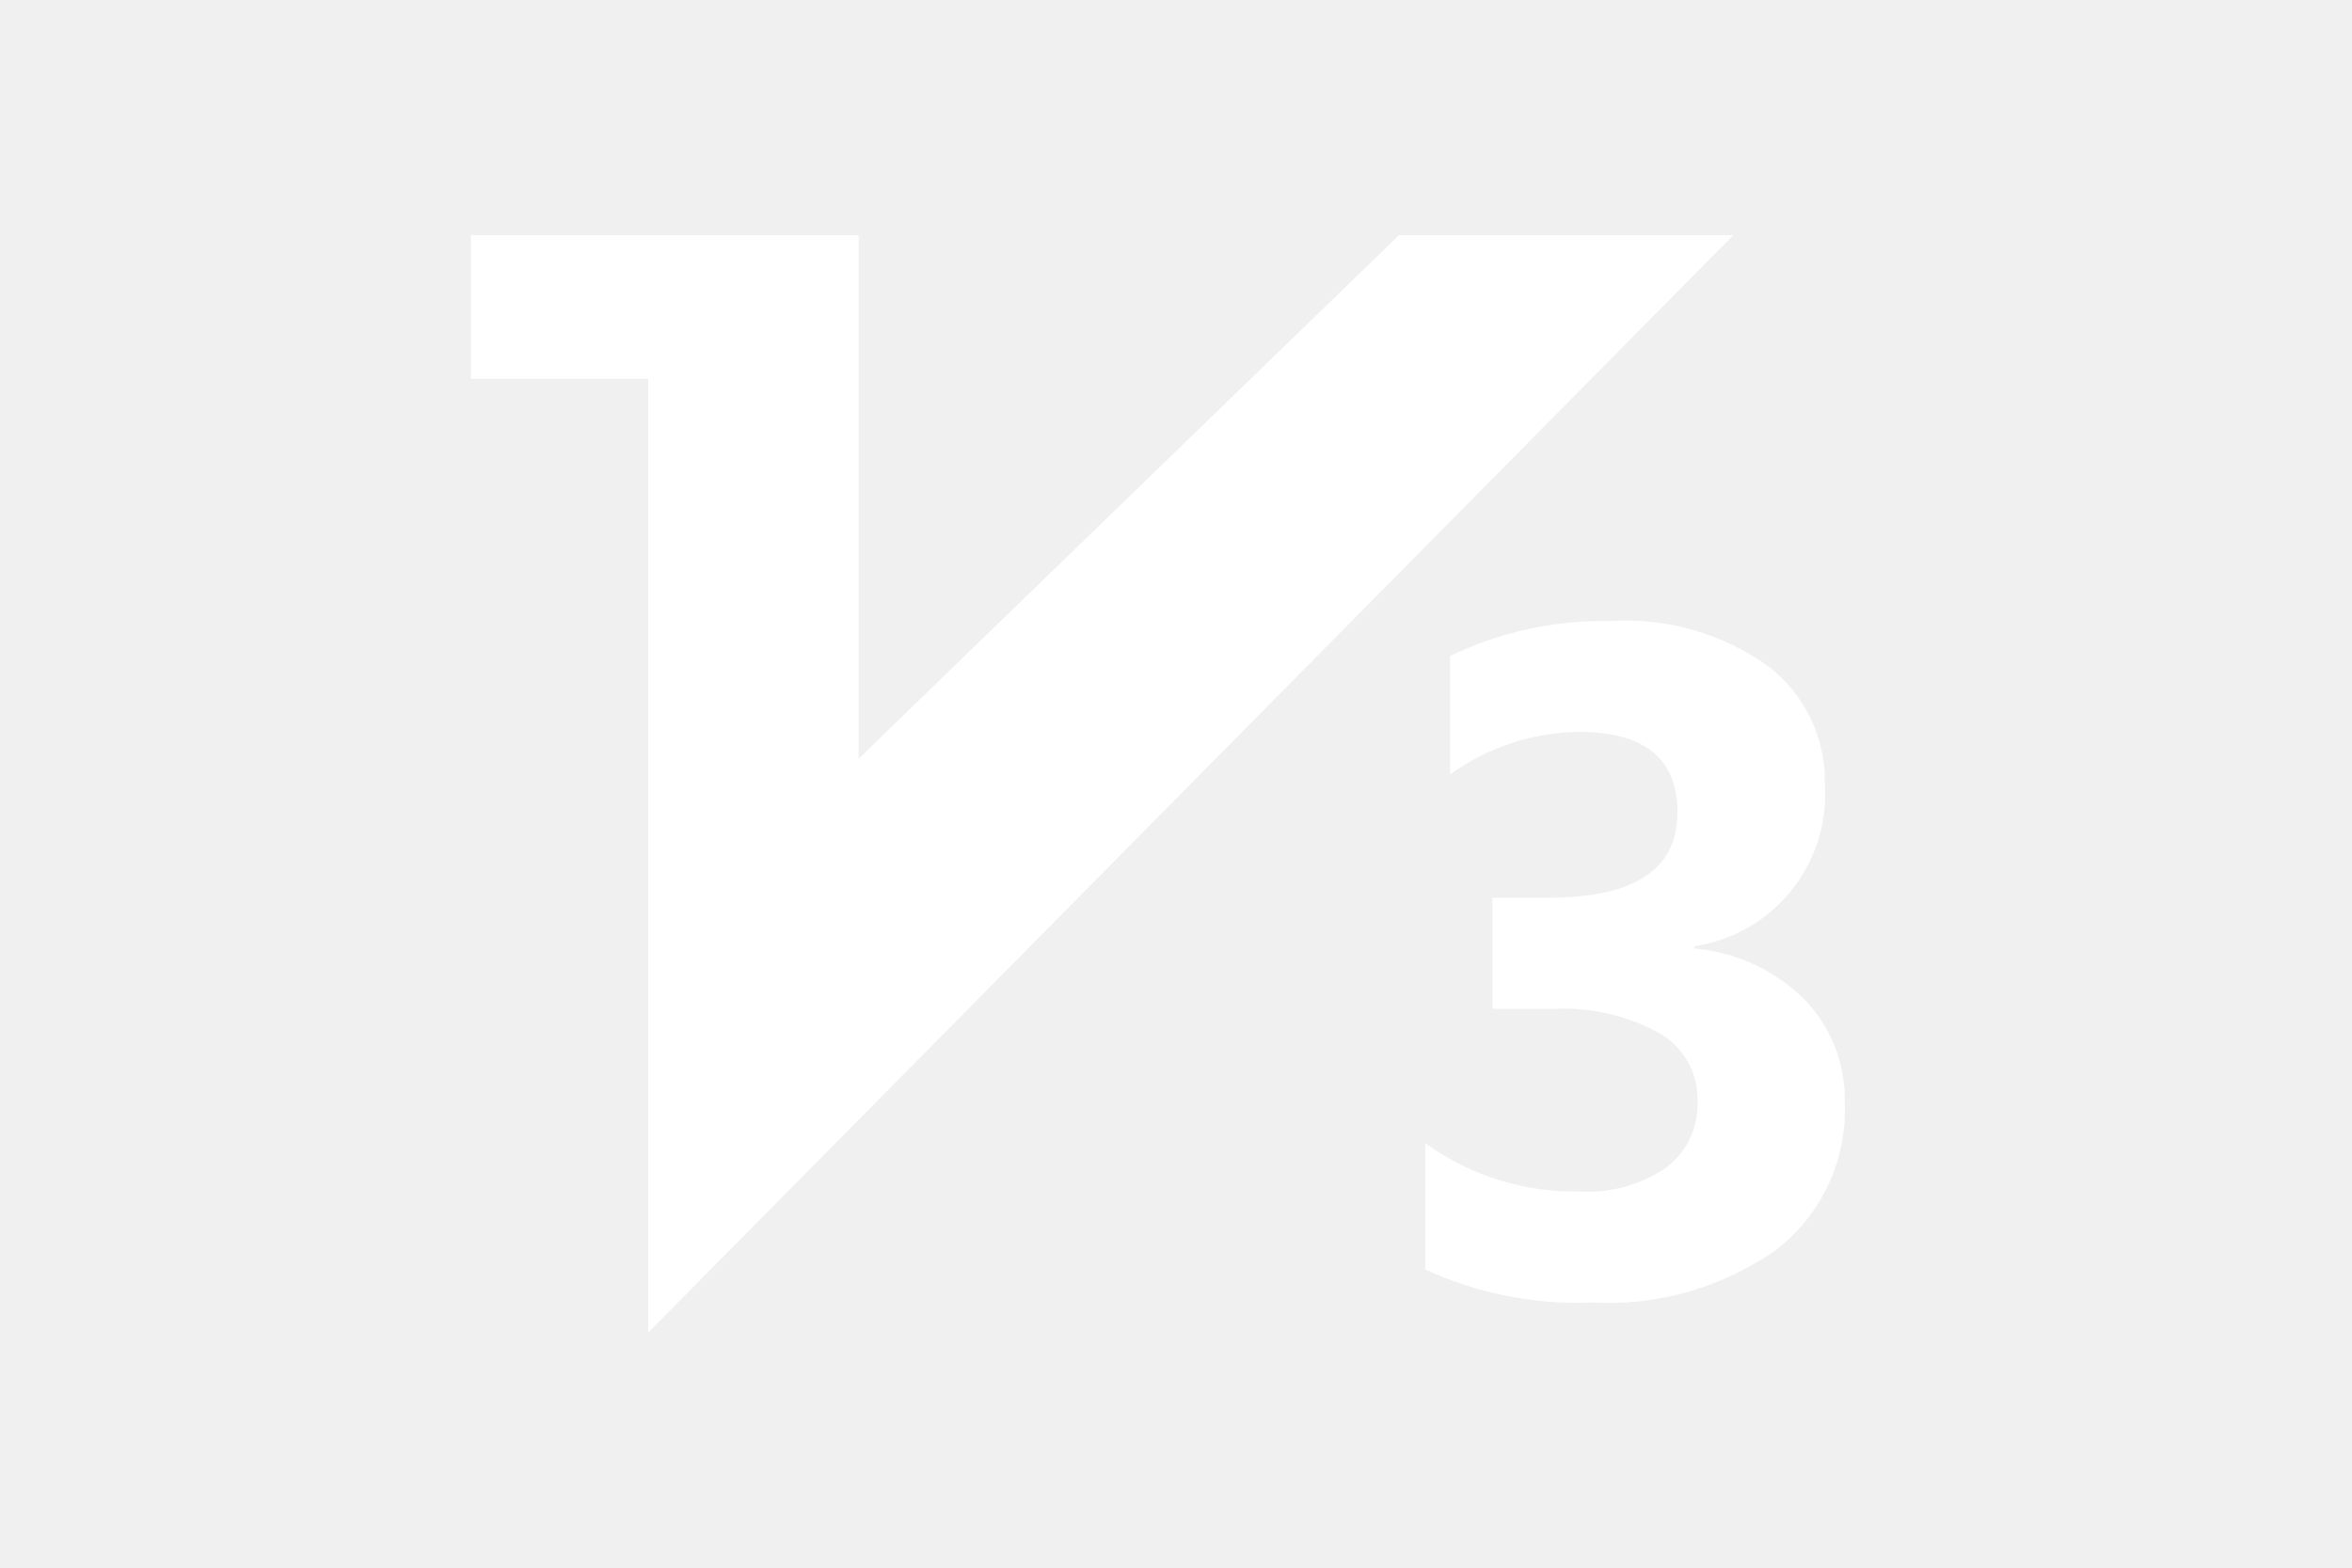
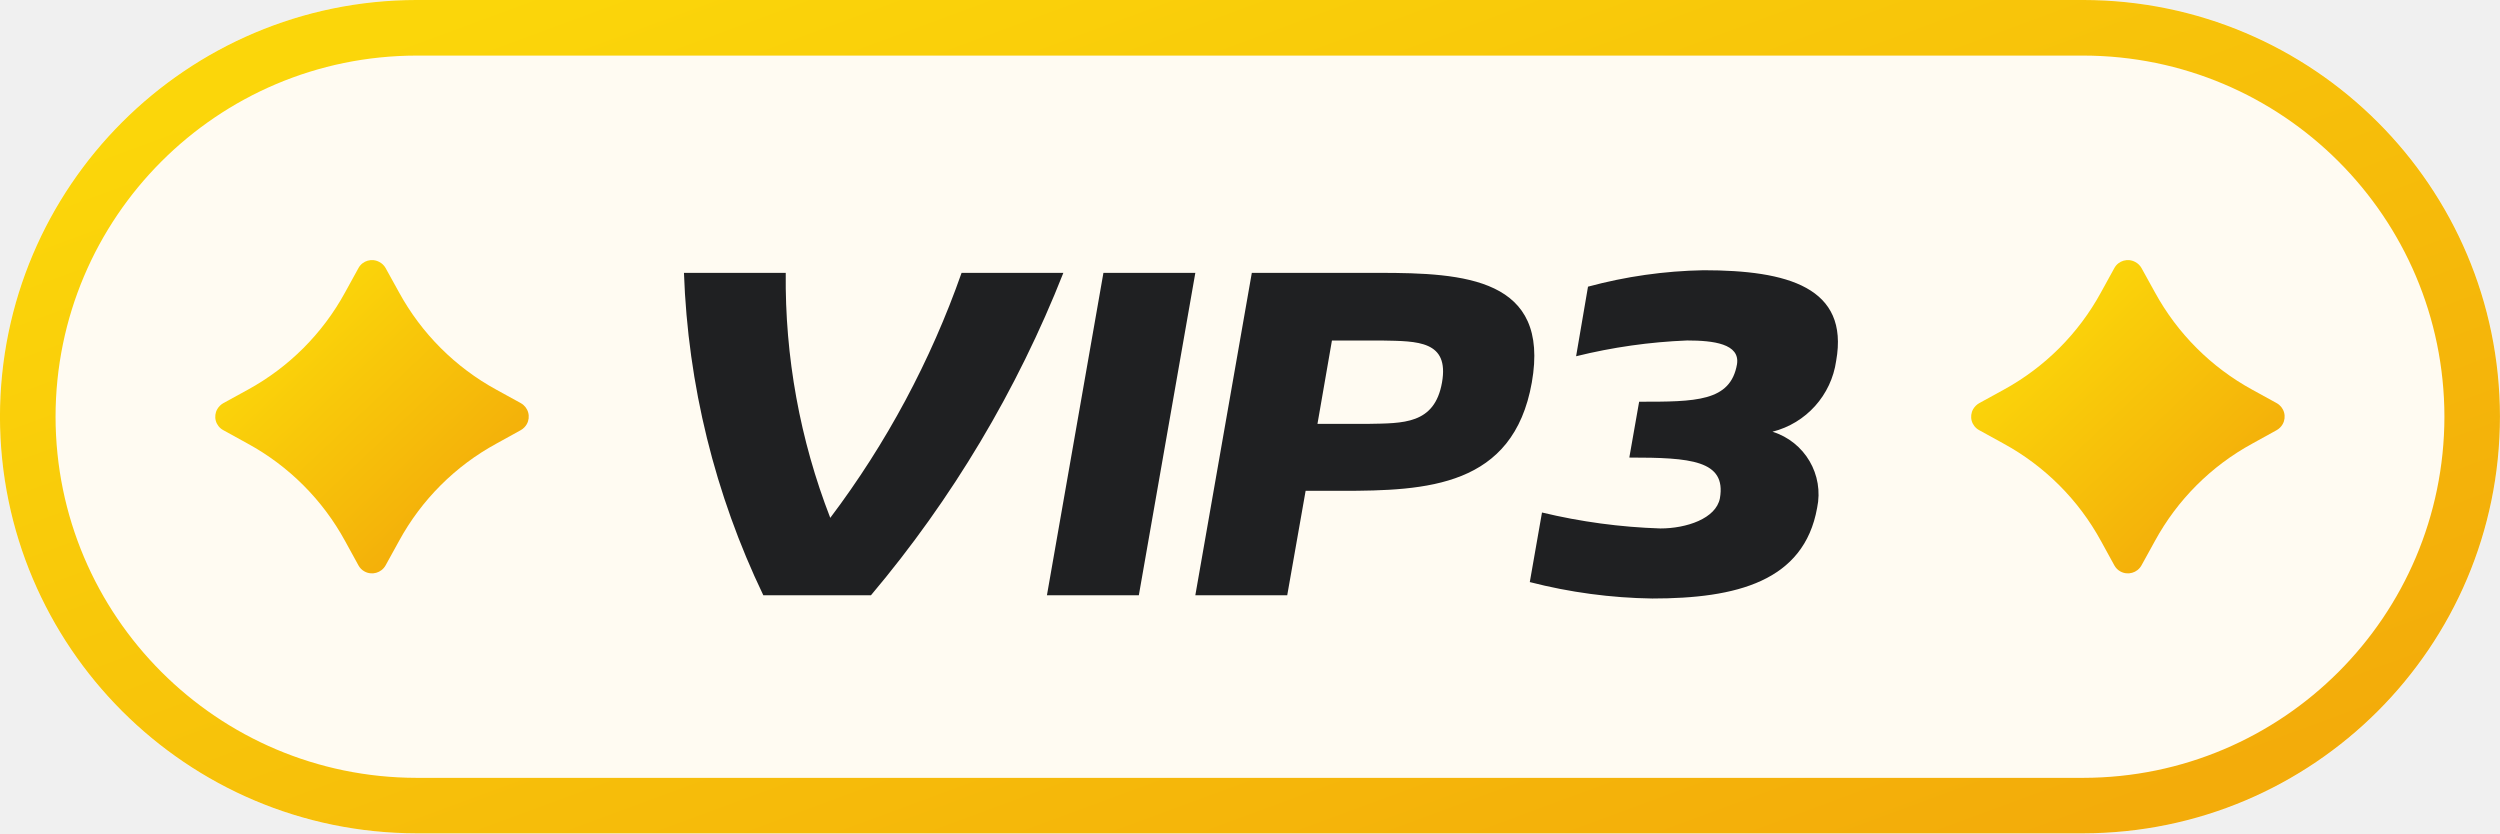
- <svg xmlns="http://www.w3.org/2000/svg" width="15" height="10" viewBox="0 0 15 10">
+ <svg xmlns="http://www.w3.org/2000/svg" xmlns:xlink="http://www.w3.org/1999/xlink" width="42" height="14" viewBox="0 0 42 14">
  <defs>
-     <clipPath id="clip-V3_w">
-       <rect width="15" height="10" />
-     </clipPath>
+     <linearGradient id="linear-gradient" x1="0.071" y1="0.141" x2="0.918" y2="0.896" gradientUnits="objectBoundingBox">
+       <stop offset="0" stop-color="#fbd60a" />
+       <stop offset="1" stop-color="#f3ac0a" />
+     </linearGradient>
+     <linearGradient id="linear-gradient-2" x1="0.196" y1="0.209" x2="0.803" y2="0.853" xlink:href="#linear-gradient" />
  </defs>
-   <g id="V3_w" clip-path="url(#clip-V3_w)">
-     <g id="Group_5211" data-name="Group 5211" transform="translate(752.403 -10549.096)">
-       <path id="Path_8006" data-name="Path 8006" d="M-909.4,10562v.916h1.131V10569l6.92-7h-2.132l-3.446,3.339V10562Z" transform="translate(160 -11.404)" fill="#fff" />
-       <path id="Path_9281" data-name="Path 9281" d="M.343-.138V-.943a1.626,1.626,0,0,0,.984.308.886.886,0,0,0,.552-.152.506.506,0,0,0,.2-.425.483.483,0,0,0-.245-.434A1.267,1.267,0,0,0,1.16-1.8H.771v-.709h.36q.82,0,.82-.545,0-.513-.63-.513a1.436,1.436,0,0,0-.82.272v-.756a2.266,2.266,0,0,1,1.031-.223,1.556,1.556,0,0,1,1,.29.923.923,0,0,1,.359.753A.979.979,0,0,1,2.06-2.2v.015a1.135,1.135,0,0,1,.7.324.913.913,0,0,1,.258.658A1.127,1.127,0,0,1,2.59-.27,1.862,1.862,0,0,1,1.4.073,2.3,2.3,0,0,1,.343-.138Z" transform="translate(-743.656 10557.331)" fill="#fff" />
+   <g id="小_VIP3" transform="translate(-6037.902 -994)">
+     <g id="Rectangle_62529" data-name="Rectangle 62529" transform="translate(6037.902 994)">
+       <g id="Group_39763" data-name="Group 39763">
+         <path id="Path_51744" data-name="Path 51744" d="M11120.222-5852.444h28a7,7,0,0,1,7,7h0a7,7,0,0,1-7,7h-28a7,7,0,0,1-7-7h0A7,7,0,0,1,11120.222-5852.444Z" transform="translate(-11113.222 5852.444)" fill="#fffbf2" />
+       </g>
+       <g id="Group_39764" data-name="Group 39764">
+         <path id="Path_51745" data-name="Path 51745" d="M11148.221-5838.444h-28a7.008,7.008,0,0,1-7-7,7.008,7.008,0,0,1,7-7h28a7.008,7.008,0,0,1,7,7A7.008,7.008,0,0,1,11148.221-5838.444Zm-28-13.066a6.073,6.073,0,0,0-6.066,6.067,6.074,6.074,0,0,0,6.066,6.067h28a6.075,6.075,0,0,0,6.067-6.067,6.074,6.074,0,0,0-6.067-6.067Z" transform="translate(-11113.222 5852.444)" fill="url(#linear-gradient)" />
+       </g>
+     </g>
+     <path id="Path_51733" data-name="Path 51733" d="M11119.6-5848.062l.227.411a4.108,4.108,0,0,0,1.635,1.635l.411.226a.259.259,0,0,1,.1.353h0a.267.267,0,0,1-.1.1l-.411.227a4.09,4.09,0,0,0-1.635,1.635l-.227.412a.261.261,0,0,1-.354.1.252.252,0,0,1-.1-.1l-.226-.412a4.1,4.1,0,0,0-1.635-1.635l-.412-.227a.256.256,0,0,1-.1-.352h0a.277.277,0,0,1,.1-.1l.412-.226a4.1,4.1,0,0,0,1.635-1.635l.226-.411a.258.258,0,0,1,.351-.1h0A.253.253,0,0,1,11119.6-5848.062Z" transform="translate(-5075.221 6846.563)" fill="url(#linear-gradient-2)" />
+     <path id="Path_51733-2" data-name="Path 51733" d="M11119.6-5848.062l.227.411a4.108,4.108,0,0,0,1.635,1.635l.411.226a.259.259,0,0,1,.1.353h0a.267.267,0,0,1-.1.1l-.411.227a4.09,4.09,0,0,0-1.635,1.635l-.227.412a.261.261,0,0,1-.354.1.252.252,0,0,1-.1-.1l-.226-.412a4.1,4.1,0,0,0-1.635-1.635l-.412-.227a.256.256,0,0,1-.1-.352h0a.277.277,0,0,1,.1-.1l.412-.226a4.1,4.1,0,0,0,1.635-1.635l.226-.411a.258.258,0,0,1,.351-.1h0A.253.253,0,0,1,11119.6-5848.062Z" transform="translate(-5045.722 6846.563)" fill="url(#linear-gradient-2)" />
+     <g id="VIP10" transform="translate(-4951.296 6817.286)" style="isolation: isolate">
+       <path id="Path_51764" data-name="Path 51764" d="M-4.346-5.416A15.2,15.2,0,0,1-6.552-1.3,11.037,11.037,0,0,1-7.3-5.416h-1.71A13.623,13.623,0,0,0-7.677,0h1.809A19.506,19.506,0,0,0-2.636-5.416Zm3.927,0H-1.963L-2.912,0h1.544Zm.949,0L-.419,0H1.125l.309-1.754h.6c1.434,0,2.89-.066,3.2-1.82S4.1-5.416,2.669-5.416ZM2.482-2.879H1.633l.243-1.4h.849c.585.011,1.125,0,1,.706S3.067-2.89,2.482-2.879Zm7.865-1.059c.221-1.235-.816-1.522-2.228-1.522a7.968,7.968,0,0,0-1.941.276l-.2,1.169A9.3,9.3,0,0,1,7.843-4.28c.441,0,.893.055.838.4-.11.629-.695.629-1.644.629l-.165.938c1.026,0,1.633.044,1.522.684-.066.342-.563.507-1,.507A9.859,9.859,0,0,1,5.405-1.39L5.2-.221A8.779,8.779,0,0,0,7.258.055c1.412,0,2.548-.287,2.769-1.522a1.1,1.1,0,0,0-.75-1.28A1.436,1.436,0,0,0,10.347-3.938Z" transform="translate(11009.698 -5813.286)" fill="#1f2022" />
    </g>
  </g>
</svg>
